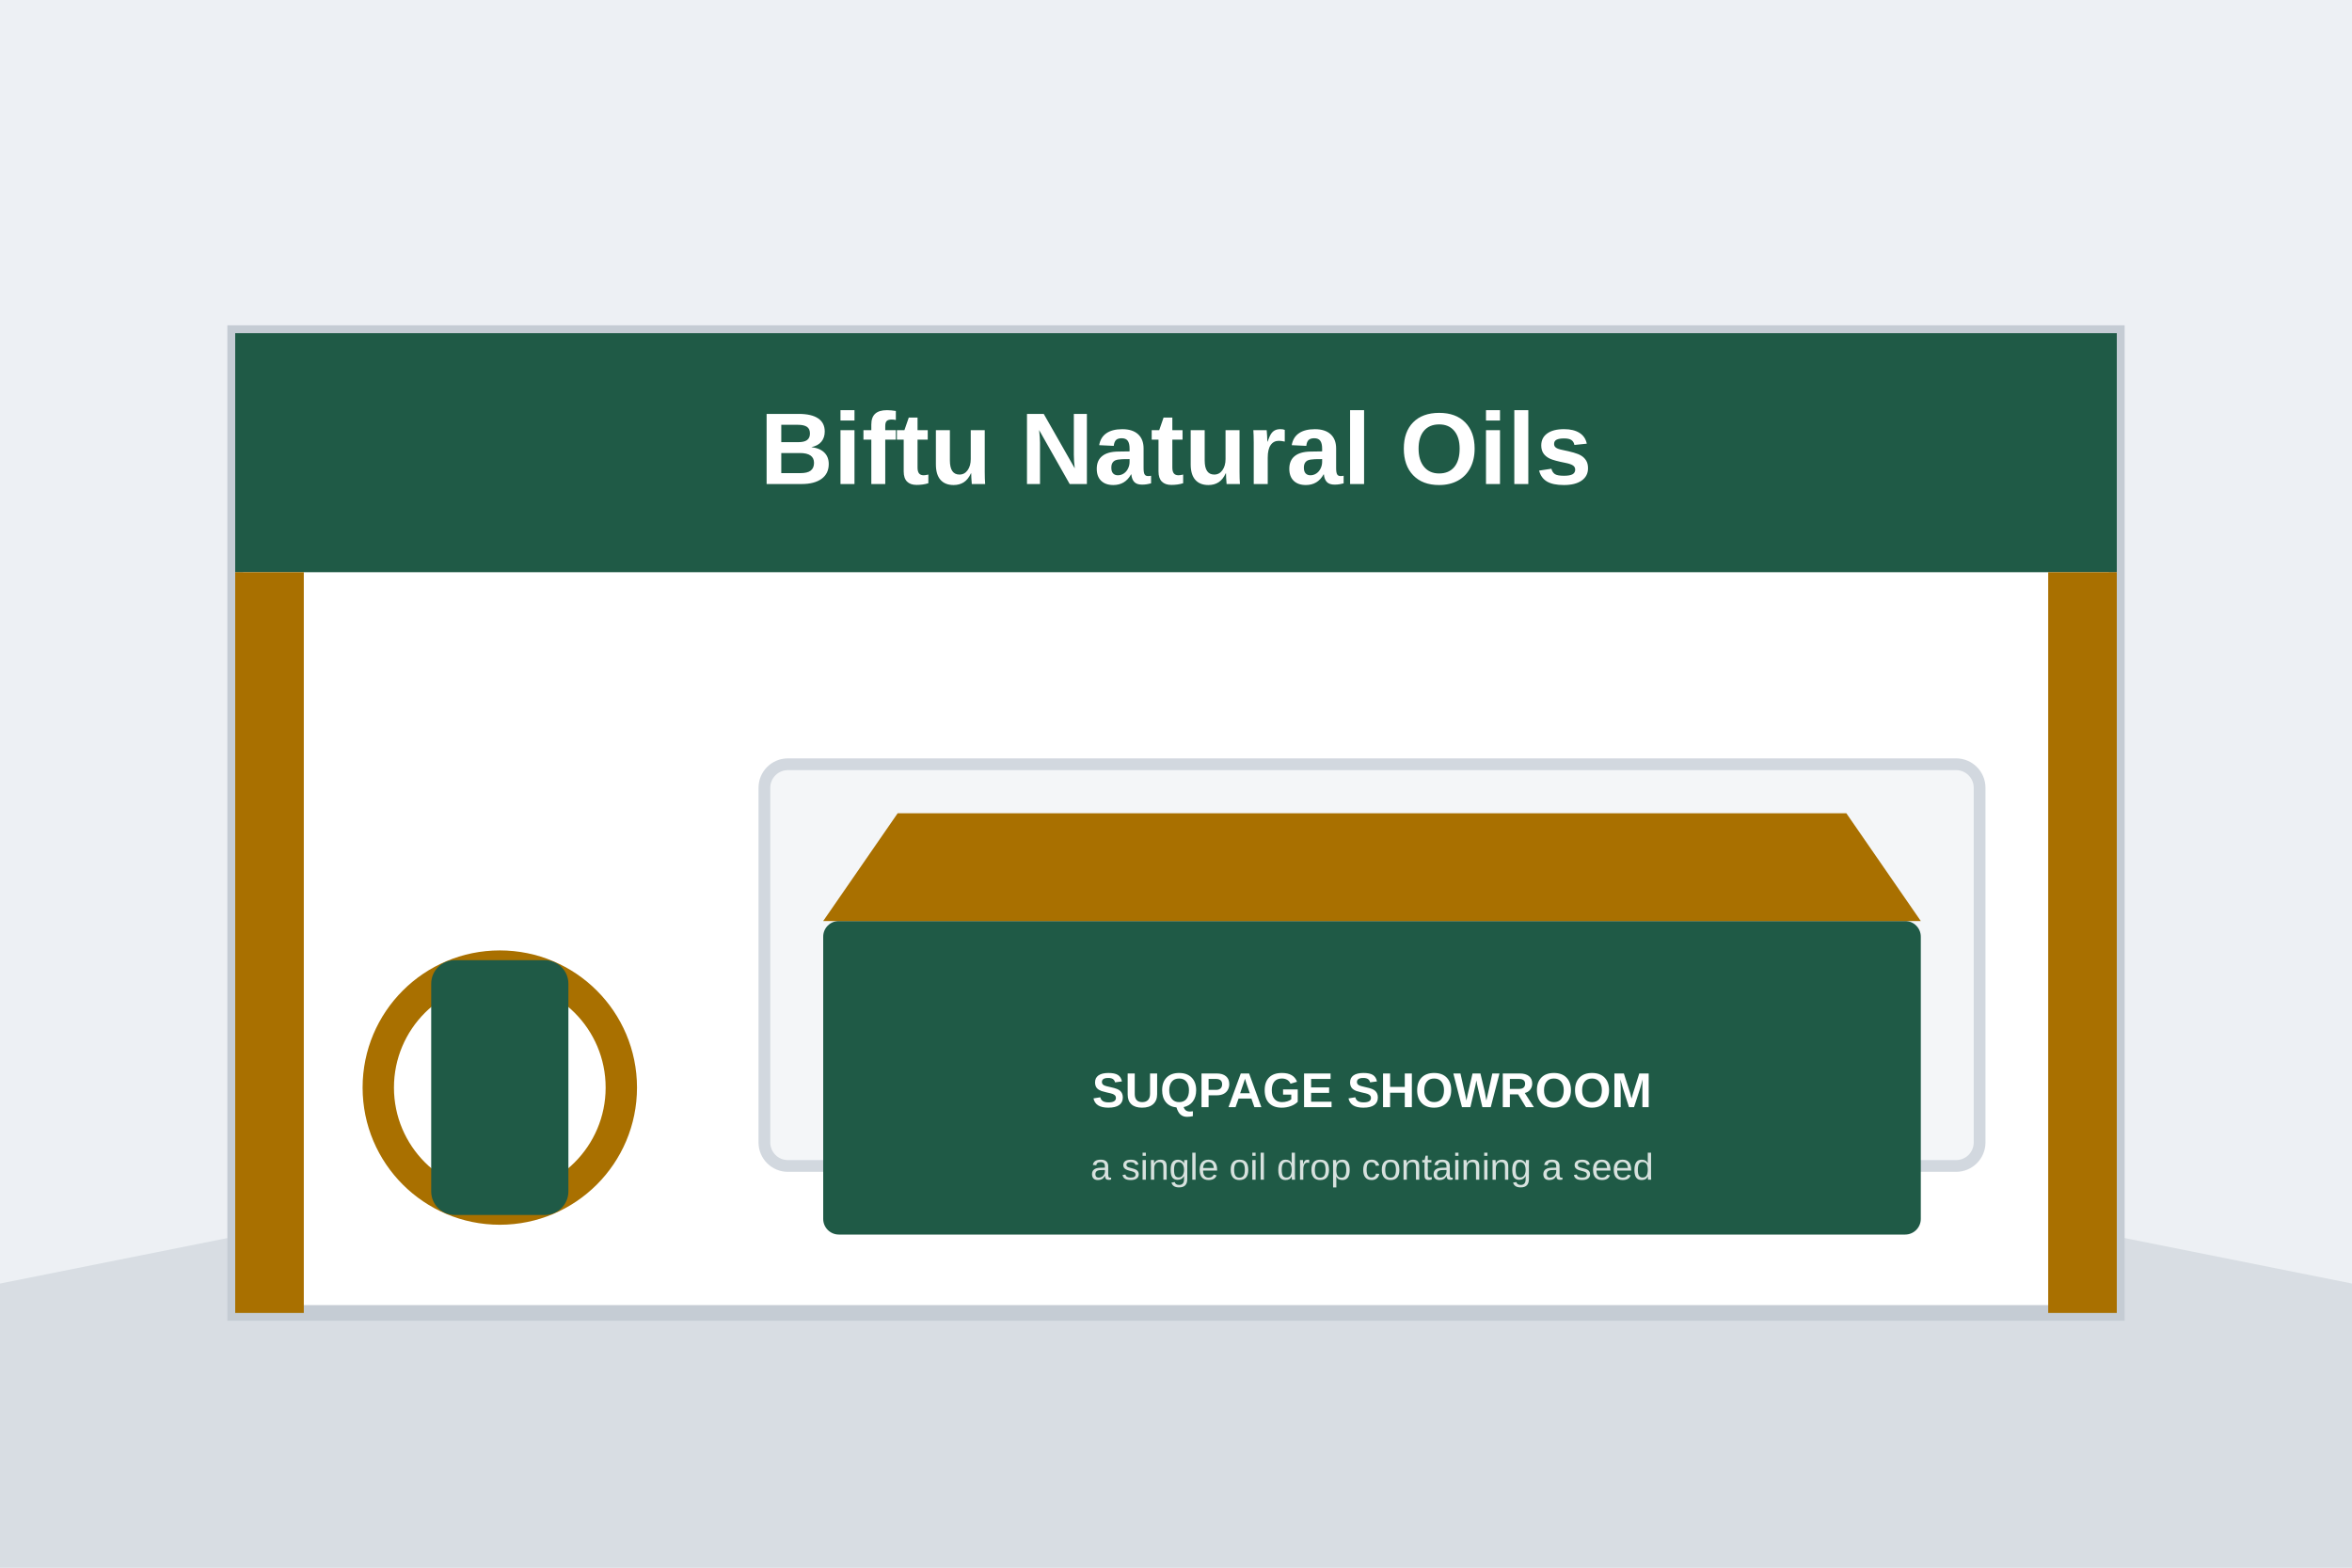
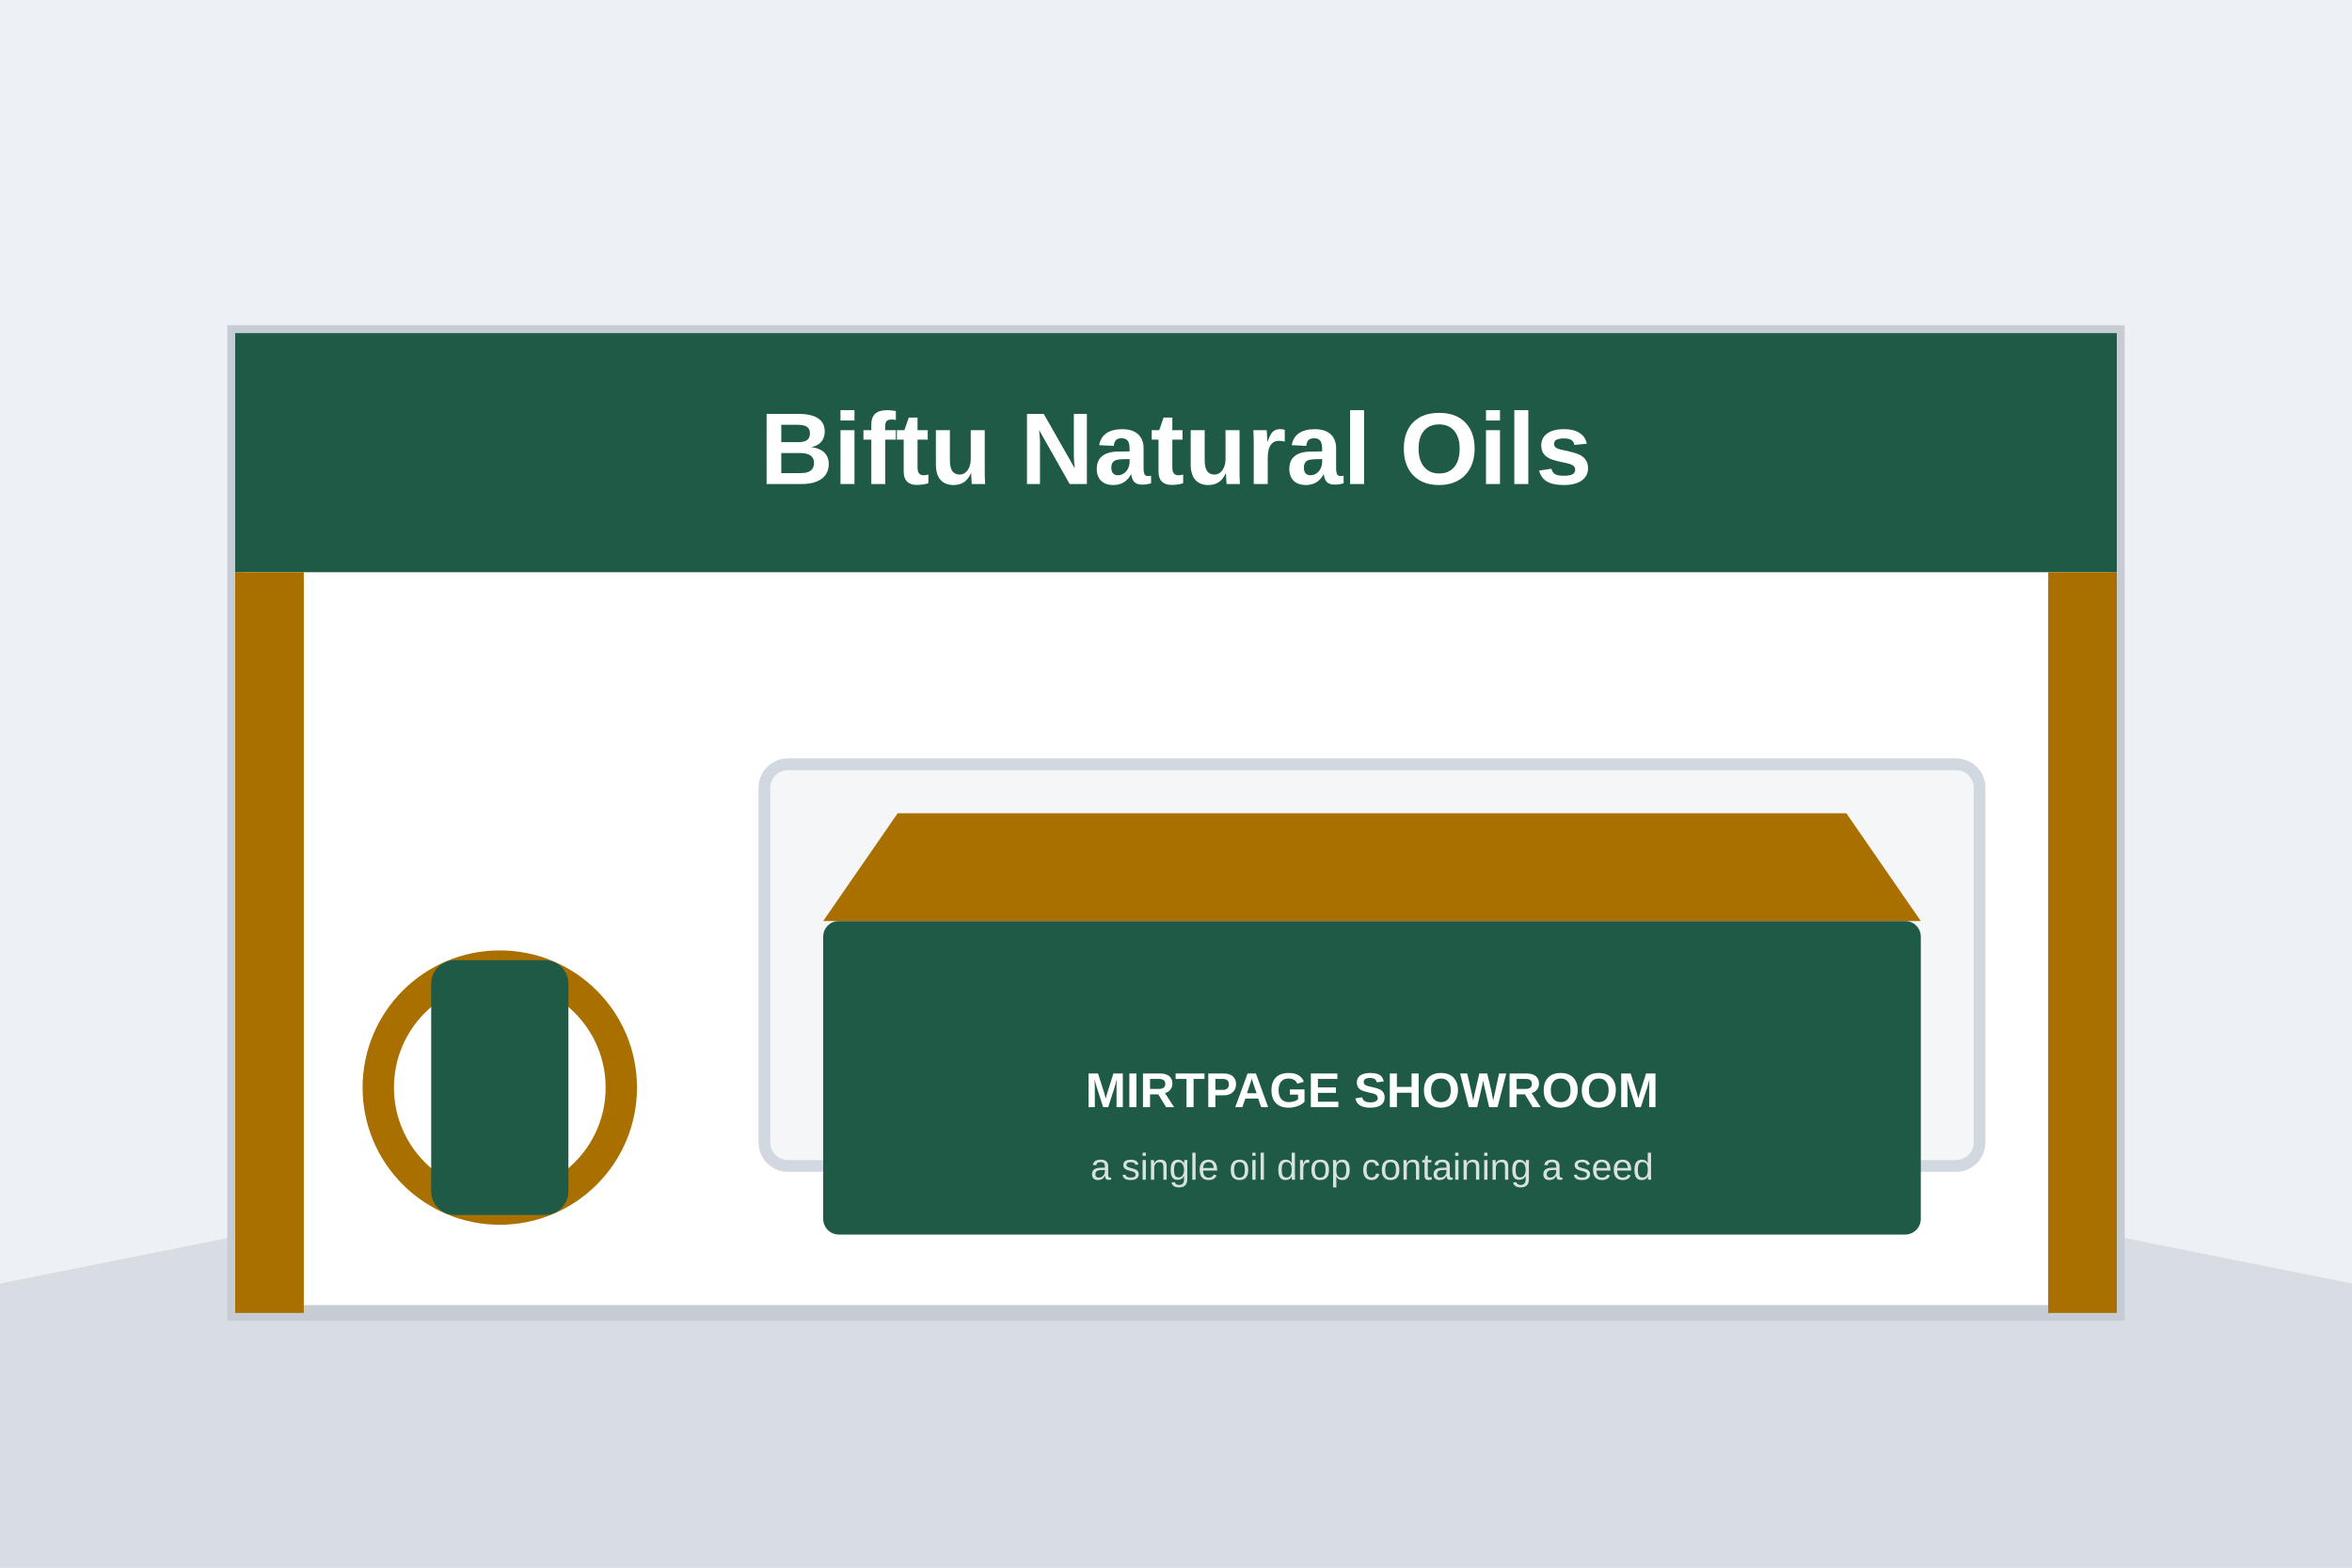
<svg xmlns="http://www.w3.org/2000/svg" viewBox="0 0 1200 800" role="img" aria-label="Illustrative booth for Biftu Natural Oils">
  <rect width="1200" height="800" fill="#edf0f4" />
  <path d="M0 655L600 535l600 120v145H0z" fill="#d8dde3" />
  <path d="M120 170h960v500H120z" fill="#ffffff" stroke="#c5ccd4" stroke-width="8" />
  <path d="M120 170h960v122H120z" fill="#1f5a46" />
  <path d="M120 292h35v378h-35zM1045 292h35v378h-35z" fill="#a97000" />
  <rect x="390" y="390" width="620" height="205" rx="12" fill="#f4f6f8" stroke="#d2d8df" stroke-width="6" />
  <rect x="420" y="470" width="560" height="160" rx="8" fill="#1f5a46" />
  <path d="M420 470h560l-38-55H458z" fill="#a97000" />
  <circle cx="255" cy="555" r="62" fill="#ffffff" stroke="#a97000" stroke-width="16" />
  <rect x="220" y="490" width="70" height="130" rx="12" fill="#1f5a46" />
  <text x="600" y="247" text-anchor="middle" font-family="Arial, Helvetica, sans-serif" font-size="52" font-weight="800" fill="#ffffff">Biftu Natural Oils</text>
-   <text x="700" y="565" text-anchor="middle" font-family="Arial, Helvetica, sans-serif" font-size="25" font-weight="700" fill="#ffffff">SUQPAGE SHOWROOM</text>
+   <text x="700" y="565" text-anchor="middle" font-family="Arial, Helvetica, sans-serif" font-size="25" font-weight="700" fill="#ffffff">MIRTPAGE SHOWROOM</text>
  <text x="700" y="602" text-anchor="middle" font-family="Arial, Helvetica, sans-serif" font-size="19" fill="#ffffff" opacity=".82">a single oil drop containing a seed</text>
</svg>
